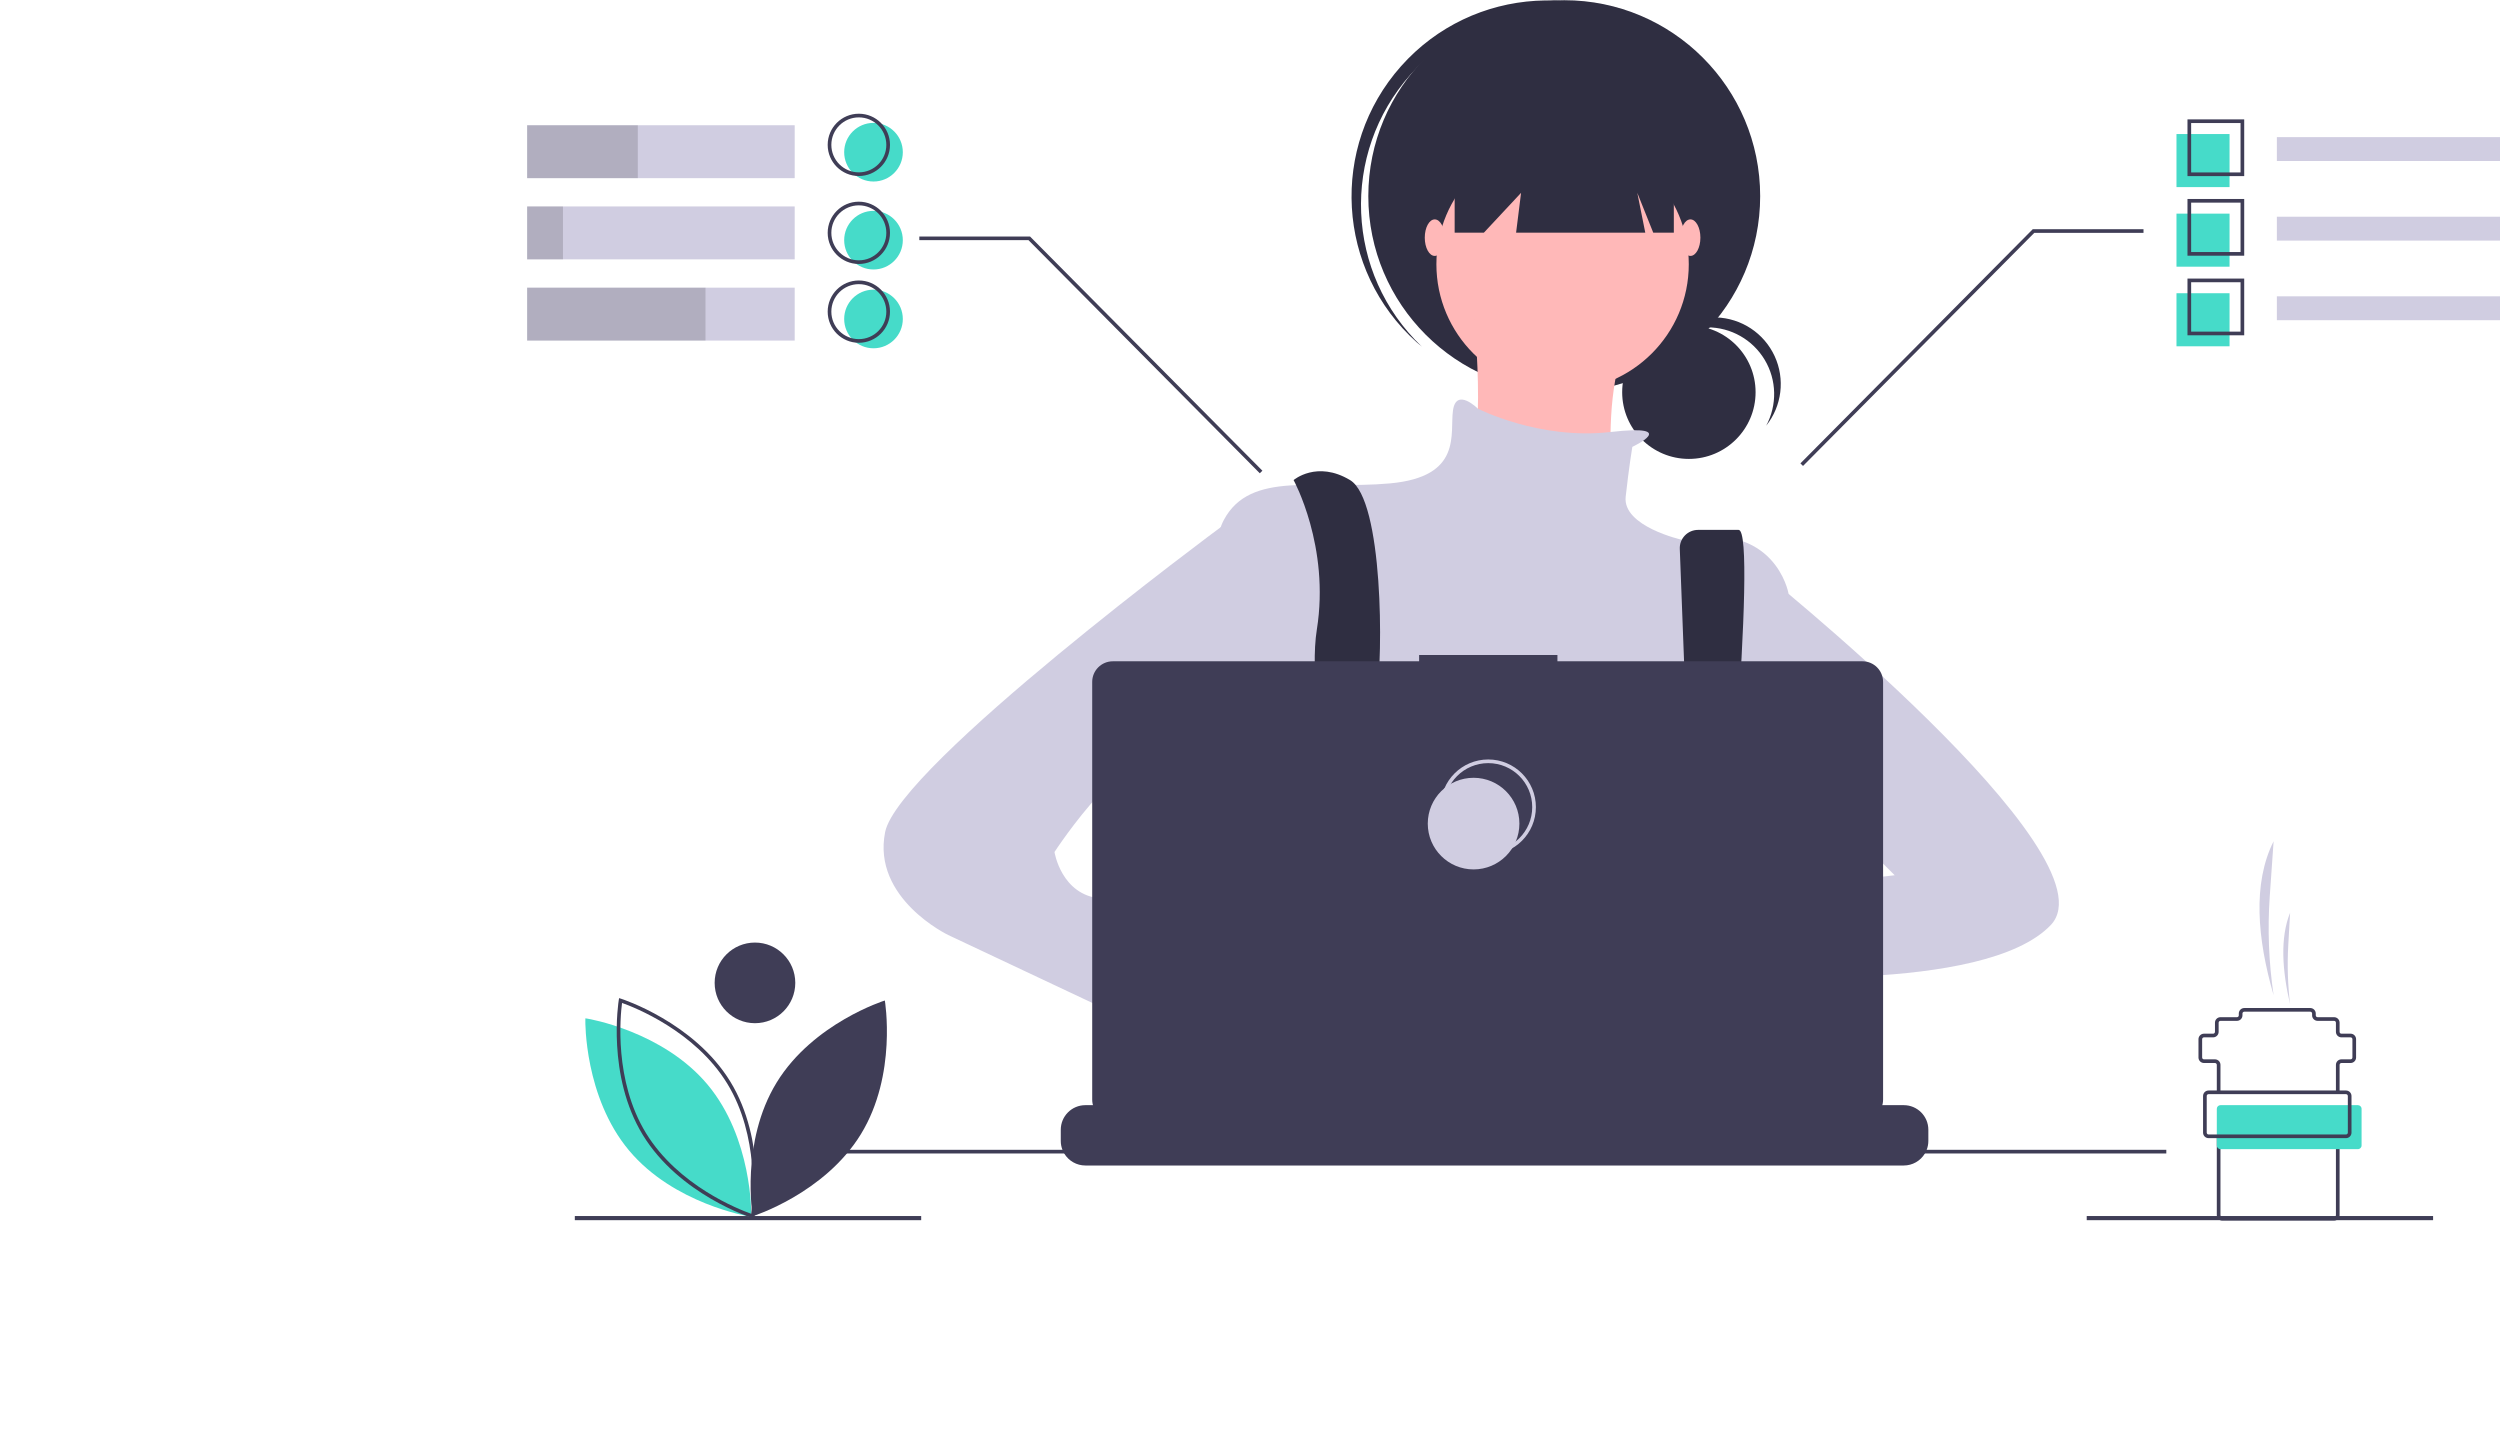
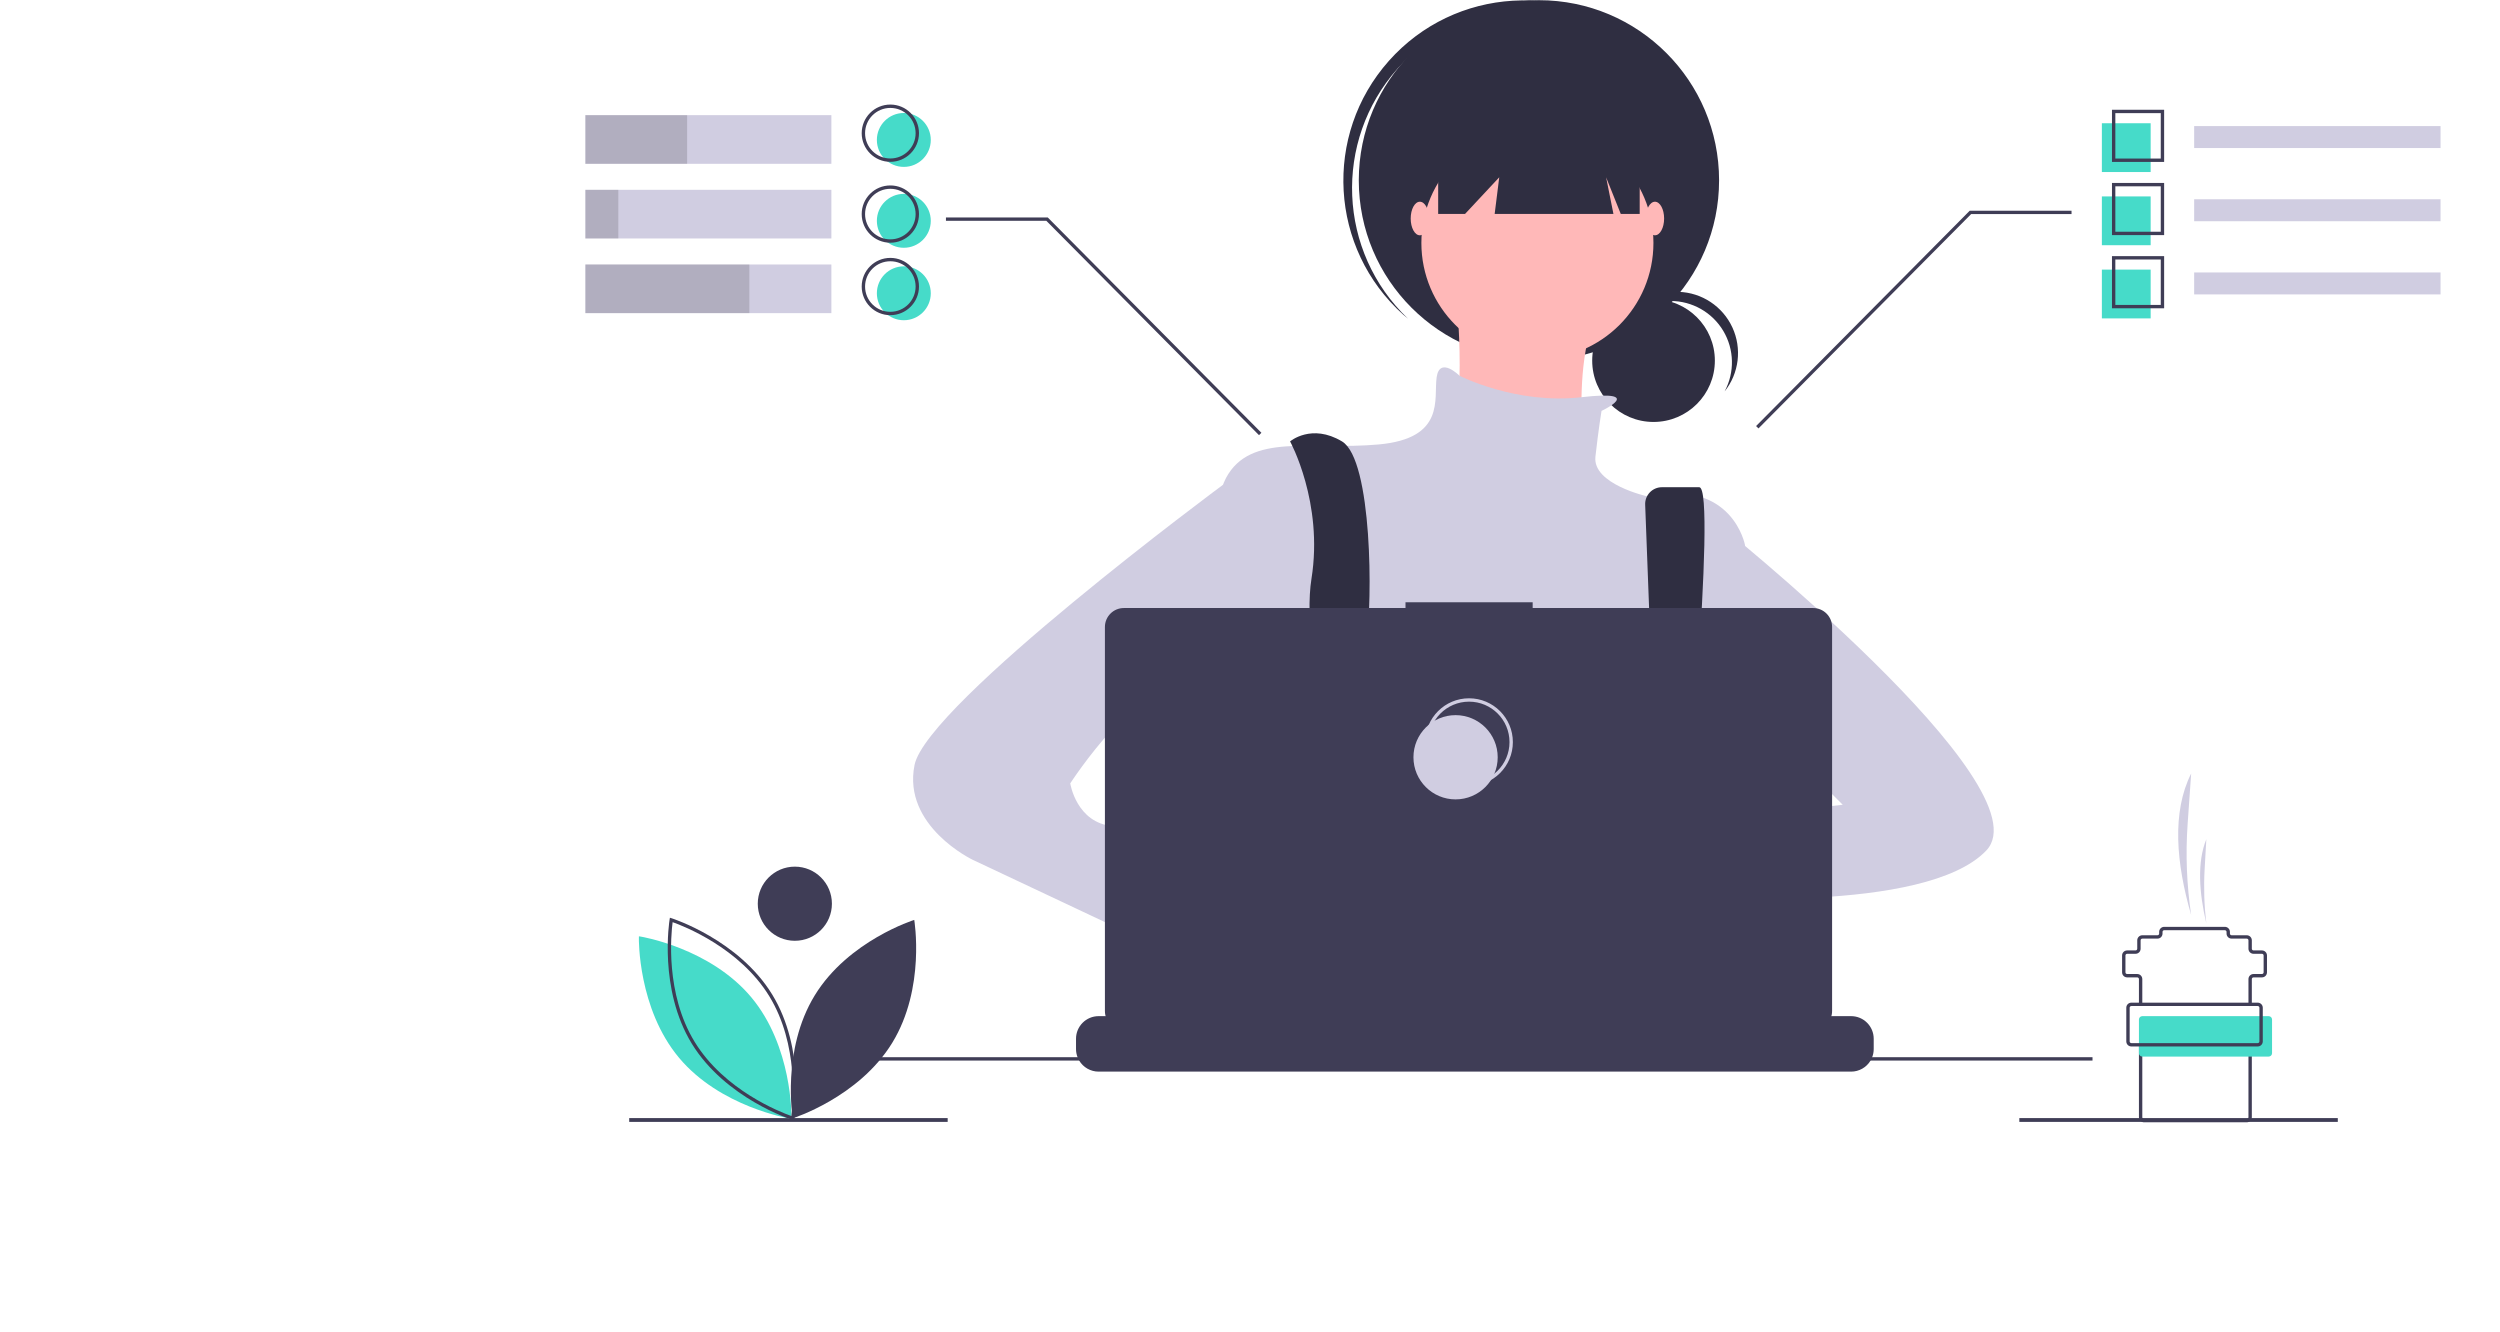
- <svg xmlns="http://www.w3.org/2000/svg" id="f61e7f2c-3df8-44b9-b514-d2b672d0e0d5" data-name="Layer 1" width="1001" height="580.051" viewBox="0 0 788.89 790.5">
+ <svg xmlns="http://www.w3.org/2000/svg" id="f61e7f2c-3df8-44b9-b514-d2b672d0e0d5" data-name="Layer 1" width="901" height="480.051" viewBox="0 0 788.89 790.5">
  <circle cx="633.929" cy="214.02" r="36.396" fill="#2f2e41" />
  <path d="M693.569,295.601a36.401,36.401,0,0,1,32.039,53.669,36.387,36.387,0,1,0-60.454-39.982A36.306,36.306,0,0,1,693.569,295.601Z" transform="translate(-49.50001 -116.9745)" fill="#2f2e41" />
  <circle cx="565.919" cy="107.031" r="106.912" fill="#2f2e41" />
  <path d="M531.51,157.671A106.893,106.893,0,0,1,679.677,146.461c-.874-.831-1.739-1.669-2.648-2.476A106.913,106.913,0,0,0,534.963,303.792c.908.808,1.842,1.568,2.77,2.339A106.893,106.893,0,0,1,531.51,157.671Z" transform="translate(-49.50001 -116.9745)" fill="#2f2e41" />
  <circle cx="565.013" cy="144.178" r="68.859" fill="#ffb8b8" />
  <path d="M565.587,282.898s9.06,83.356-5.436,92.416,83.356,21.745,83.356,21.745-14.497-90.604,21.745-114.161Z" transform="translate(-49.50001 -116.9745)" fill="#ffb8b8" />
  <path d="M652.566,360.817s26.982-12.6-11.878-8.112-72.388-12.727-72.388-12.727-11.774-11.778-13.586.906,5.436,36.242-34.429,39.866-76.107-7.248-90.604,19.933-7.248,144.966-7.248,144.966,27.181,97.852,48.926,112.349,212.013-5.436,212.013-5.436L737.734,554.709V440.548s-7.248-39.866-57.986-28.993c0,0-32.617-7.248-30.805-23.557S652.566,360.817,652.566,360.817Z" transform="translate(-49.50001 -116.9745)" fill="#d0cde1" />
  <path d="M478.55,727.245c1.12-4.88,1.87-7.64,1.87-7.64l-.58-3.97-5.97-40.54-2.51-17.1c21.74-9.06,27.18-50.74,27.18-50.74l.82-.49,3.71-2.22v-.01l13.32-7.99.27-.16,5.38,3.58,10.93,7.29c38.24,28.12,77.18,27.62,101.21,23.19,14.69-2.71,23.82-6.88,23.82-6.88l26.36-8.79.82-.27.81.12,15.46,2.34.28.05,1.28.19-3.58,24.75-5.19,35.97c13.71,7.26,25.9,20.9,36.56,37.71q3.54,5.58,6.86,11.61c2.88,5.2,5.63,10.61,8.25,16.15.32.66.63,1.33.94,2,1.01,2.17,2.01,4.36,2.98,6.56H473.75c.36-2.21.72-4.32,1.07-6.35a1.548,1.548,0,0,0,.04-.21c.13-.68.25-1.34.36-2C476.44,736.795,477.62,731.285,478.55,727.245Z" transform="translate(-49.50001 -116.9745)" fill="#2f2e41" />
  <path d="M467.735,378.938s19.933,36.242,12.685,81.543S502.164,618.132,502.164,618.132l21.745-5.436s-14.497-94.228-10.872-115.973,3.624-106.912-14.497-117.785S467.735,378.938,467.735,378.938Z" transform="translate(-49.50001 -116.9745)" fill="#2f2e41" />
  <path d="M678.473,416.6l7.617,200.626,14.497,9.06s20.839-220.167,9.966-220.167H688.43A9.97,9.97,0,0,0,678.473,416.6Z" transform="translate(-49.50001 -116.9745)" fill="#2f2e41" />
  <circle cx="462.63" cy="487.567" r="9.06" fill="#46dbc9" />
  <circle cx="643.838" cy="496.627" r="9.06" fill="#46dbc9" />
  <polygon points="506.12 58.104 506.12 126.963 522.067 126.963 542.362 105.218 539.644 126.963 610.133 126.963 605.784 105.218 614.482 126.963 625.717 126.963 625.717 58.104 506.12 58.104" fill="#2f2e41" />
  <ellipse cx="495.248" cy="129.681" rx="5.436" ry="9.966" fill="#ffb8b8" />
  <ellipse cx="634.778" cy="129.681" rx="5.436" ry="9.966" fill="#ffb8b8" />
  <path d="M721.425,612.695s-82.449-15.403-87.886,11.778,91.51,15.403,91.51,15.403Z" transform="translate(-49.50001 -116.9745)" fill="#ffb8b8" />
  <path d="M719.613,426.052S917.129,583.702,880.888,621.756,706.929,648.937,706.929,648.937l9.06-45.302,79.731-9.06L755.855,554.709l-36.242,3.624Z" transform="translate(-49.50001 -116.9745)" fill="#d0cde1" />
  <path d="M427.869,688.803l25.369,19.933s18.121,56.174,45.302,39.866S473.171,674.306,473.171,674.306l-30.805-10.872Z" transform="translate(-49.50001 -116.9745)" fill="#ffb8b8" />
  <path d="M453.238,397.058l-25.301,7.614s-175.84,130.104-183.088,166.346S279.279,627.192,279.279,627.192l157.651,74.295,16.309-43.49-74.295-38.054s5.436-10.872-16.309-12.685S337.265,581.89,337.265,581.89s43.49-67.047,67.047-52.55,30.805,25.369,30.805,25.369Z" transform="translate(-49.50001 -116.9745)" fill="#d0cde1" />
  <path d="M814.1,733.455v6.07a13.34,13.34,0,0,1-.91,4.87,13.682,13.682,0,0,1-.97,2,13.437,13.437,0,0,1-11.55,6.56H354.12a13.437,13.437,0,0,1-11.55-6.56,13.688,13.688,0,0,1-.97-2,13.342,13.342,0,0,1-.91-4.87v-6.07a13.426,13.426,0,0,1,13.43-13.43h25.74v-2.83a.559.559,0,0,1,.56-.56h13.43a.559.559,0,0,1,.56.56v2.83h8.39v-2.83a.559.559,0,0,1,.56-.56h13.43a.559.559,0,0,1,.56.56v2.83h8.4v-2.83a.559.559,0,0,1,.56-.56h13.43a.559.559,0,0,1,.56.56v2.83h8.39v-2.83a.559.559,0,0,1,.56-.56h13.43a.559.559,0,0,1,.56.56v2.83h8.39v-2.83a.559.559,0,0,1,.56-.56h13.43a.559.559,0,0,1,.56.56v2.83h8.4v-2.83a.559.559,0,0,1,.56-.56h13.43a.559.559,0,0,1,.56.56v2.83h8.39v-2.83a.559.559,0,0,1,.56-.56h105.2a.559.559,0,0,1,.56.56v2.83h8.4v-2.83a.559.559,0,0,1,.56-.56h13.43a.566.566,0,0,1,.56.56v2.83h8.39v-2.83a.559.559,0,0,1,.56-.56h13.43a.559.559,0,0,1,.56.56v2.83h8.39v-2.83a.559.559,0,0,1,.56-.56h13.43a.559.559,0,0,1,.56.56v2.83h8.4v-2.83a.559.559,0,0,1,.56-.56h13.43a.557.557,0,0,1,.55.56v2.83h8.4v-2.83a.559.559,0,0,1,.56-.56H738a.559.559,0,0,1,.56.56v2.83h8.39v-2.83a.559.559,0,0,1,.56-.56h13.43a.559.559,0,0,1,.56.56v2.83h39.17A13.426,13.426,0,0,1,814.1,733.455Z" transform="translate(-49.50001 -116.9745)" fill="#3f3d56" />
  <rect x="161.448" y="627.416" width="733" height="2" fill="#3f3d56" />
  <path d="M778.142,477.821H611.7v-3.431H536.228v3.431h-167.129a11.259,11.259,0,0,0-11.259,11.259v227.911A11.259,11.259,0,0,0,369.099,728.25H778.142a11.259,11.259,0,0,0,11.259-11.259V489.08A11.259,11.259,0,0,0,778.142,477.821Z" transform="translate(-49.50001 -116.9745)" fill="#3f3d56" />
  <circle cx="524.448" cy="440.416" r="25" fill="none" stroke="#d0cde1" stroke-miterlimit="10" stroke-width="2" />
  <circle cx="516.448" cy="449.416" r="25" fill="#d0cde1" />
  <rect x="26.02" y="663.551" width="189" height="2.262" fill="#3f3d56" />
  <rect x="851.02" y="663.551" width="189" height="2.262" fill="#3f3d56" />
  <path d="M185.639,707.692c-19.911,32.506-13.061,72.941-13.061,72.941s39.133-12.269,59.044-44.775,13.061-72.941,13.061-72.941S205.55,675.185,185.639,707.692Z" transform="translate(-49.50001 -116.9745)" fill="#3f3d56" />
  <path d="M171.766,780.901l-1.132-.179c-.409-.065-41.158-6.817-65.562-36.015-24.404-29.199-23.817-70.5-23.809-70.914l.024-1.146,1.132.179c.409.065,41.158,6.817,65.562,36.016h0c24.404,29.198,23.817,70.499,23.809,70.913Z" transform="translate(-49.50001 -116.9745)" fill="#46dbc9" />
  <path d="M173.374,781.929l-1.094-.343c-.396-.124-39.721-12.756-59.598-45.206-19.877-32.451-13.263-73.223-13.194-73.631l.191-1.13,1.094.343c.396.124,39.721,12.756,59.598,45.207h0c19.877,32.45,13.263,73.222,13.194,73.63Zm-72.081-117.678c-.905,6.843-4.514,42.336,13.095,71.084,17.609,28.747,50.867,41.658,57.373,43.962.905-6.843,4.514-42.336-13.095-71.083h0C141.056,679.466,107.798,666.555,101.293,664.251Z" transform="translate(-49.50001 -116.9745)" fill="#3f3d56" />
  <circle cx="124.321" cy="536.328" r="22" fill="#3f3d56" />
  <polygon points="399.789 258.254 273.582 131.051 214 131.051 214 129.051 274.417 129.051 274.711 129.348 401.211 256.848 399.789 258.254" fill="#3f3d56" />
  <polygon points="696.211 254.254 822.417 127.051 882 127.051 882 125.051 821.582 125.051 821.289 125.348 694.789 252.848 696.211 254.254" fill="#3f3d56" />
  <rect x="0" y="68.34" width="146" height="28.877" fill="#d0cde1" />
  <rect x="0" y="112.651" width="146" height="28.877" fill="#d0cde1" />
  <rect x="0" y="156.963" width="146" height="28.877" fill="#d0cde1" />
  <rect x="0" y="68.34" width="60.399" height="28.877" opacity="0.15" />
  <rect y="112.651" width="19.554" height="28.877" opacity="0.15" />
  <rect x="0" y="156.963" width="97.333" height="28.877" opacity="0.15" />
  <rect x="954.776" y="74.827" width="146.224" height="13.03" fill="#d0cde1" />
  <rect x="900" y="73.14" width="28.955" height="28.955" fill="#46dbc9" />
  <rect x="900" y="116.573" width="28.955" height="28.955" fill="#46dbc9" />
  <rect x="900" y="160.006" width="28.955" height="28.955" fill="#46dbc9" />
  <path d="M986.455,213.07H955.5V182.115h30.955Zm-28.955-2h26.955V184.115H957.5Z" transform="translate(-49.50001 -116.9745)" fill="#3f3d56" />
  <rect x="954.776" y="118.26" width="146.224" height="13.03" fill="#d0cde1" />
  <path d="M986.455,256.503H955.5V225.548h30.955Zm-28.955-2h26.955V227.548H957.5Z" transform="translate(-49.50001 -116.9745)" fill="#3f3d56" />
  <rect x="954.776" y="161.693" width="146.224" height="13.03" fill="#d0cde1" />
  <path d="M986.455,299.936H955.5V268.981h30.955Zm-28.955-2h26.955V270.981H957.5Z" transform="translate(-49.50001 -116.9745)" fill="#3f3d56" />
  <circle cx="189" cy="83.051" r="16" fill="#46dbc9" />
  <circle cx="189" cy="131.051" r="16" fill="#46dbc9" />
  <circle cx="189" cy="174.051" r="16" fill="#46dbc9" />
  <path d="M230.5,213.025a17,17,0,1,1,17-17A17.019,17.019,0,0,1,230.5,213.025Zm0-32a15,15,0,1,0,15,15A15.017,15.017,0,0,0,230.5,181.025Z" transform="translate(-49.50001 -116.9745)" fill="#3f3d56" />
  <path d="M230.5,261.025a17,17,0,1,1,17-17A17.019,17.019,0,0,1,230.5,261.025Zm0-32a15,15,0,1,0,15,15A15.017,15.017,0,0,0,230.5,229.025Z" transform="translate(-49.50001 -116.9745)" fill="#3f3d56" />
  <path d="M230.5,304.025a17,17,0,1,1,17-17A17.019,17.019,0,0,1,230.5,304.025Zm0-32a15,15,0,1,0,15,15A15.017,15.017,0,0,0,230.5,272.025Z" transform="translate(-49.50001 -116.9745)" fill="#3f3d56" />
  <path d="M1038.5,713.025h-2v-15a3.003,3.003,0,0,1,3-3h5a1.001,1.001,0,0,0,1-1v-10a1.001,1.001,0,0,0-1-1h-5a3.003,3.003,0,0,1-3-3v-5a1.001,1.001,0,0,0-1-1h-9a3.003,3.003,0,0,1-3-3v-1a1.001,1.001,0,0,0-1-1h-36a1.001,1.001,0,0,0-1,1v1a3.003,3.003,0,0,1-3,3h-9a1.001,1.001,0,0,0-1,1v5a3.003,3.003,0,0,1-3,3h-5a1.001,1.001,0,0,0-1,1v10a1.001,1.001,0,0,0,1,1h6a3.003,3.003,0,0,1,3,3v15h-2v-15a1.001,1.001,0,0,0-1-1h-6a3.003,3.003,0,0,1-3-3v-10a3.003,3.003,0,0,1,3-3h5a1.001,1.001,0,0,0,1-1v-5a3.003,3.003,0,0,1,3-3h9a1.001,1.001,0,0,0,1-1v-1a3.003,3.003,0,0,1,3-3h36a3.003,3.003,0,0,1,3,3v1a1.001,1.001,0,0,0,1,1h9a3.003,3.003,0,0,1,3,3v5a1.001,1.001,0,0,0,1,1h5a3.003,3.003,0,0,1,3,3v10a3.003,3.003,0,0,1-3,3h-5a1.001,1.001,0,0,0-1,1Z" transform="translate(-49.50001 -116.9745)" fill="#3f3d56" />
  <path d="M1035.5,783.025h-61a3.003,3.003,0,0,1-3-3v-43h2v43a1.001,1.001,0,0,0,1,1h61a1.001,1.001,0,0,0,1-1v-43h2v43A3.003,3.003,0,0,1,1035.5,783.025Z" transform="translate(-49.50001 -116.9745)" fill="#3f3d56" />
  <rect x="922" y="603.051" width="79" height="24" rx="2" fill="#46dbc9" />
  <path d="M1042,738.025H967a3.003,3.003,0,0,1-3-3v-20a3.003,3.003,0,0,1,3-3h75a3.003,3.003,0,0,1,3,3v20A3.003,3.003,0,0,1,1042,738.025Zm-75-24a1.001,1.001,0,0,0-1,1v20a1.001,1.001,0,0,0,1,1h75a1.001,1.001,0,0,0,1-1v-20a1.001,1.001,0,0,0-1-1Z" transform="translate(-49.50001 -116.9745)" fill="#3f3d56" />
  <path d="M1002.5,660.025v0a249.628,249.628,0,0,1-2.095-54.111L1002.5,576.025h0c-11.542,22.966-8.933,53.192,0,84Z" transform="translate(-49.50001 -116.9745)" fill="#d0cde1" />
  <path d="M1011.5,665.025v0a183.497,183.497,0,0,1-1.008-32.209L1011.5,615.025h0c-5.553,13.67-4.298,31.662,0,50Z" transform="translate(-49.50001 -116.9745)" fill="#d0cde1" />
</svg>
